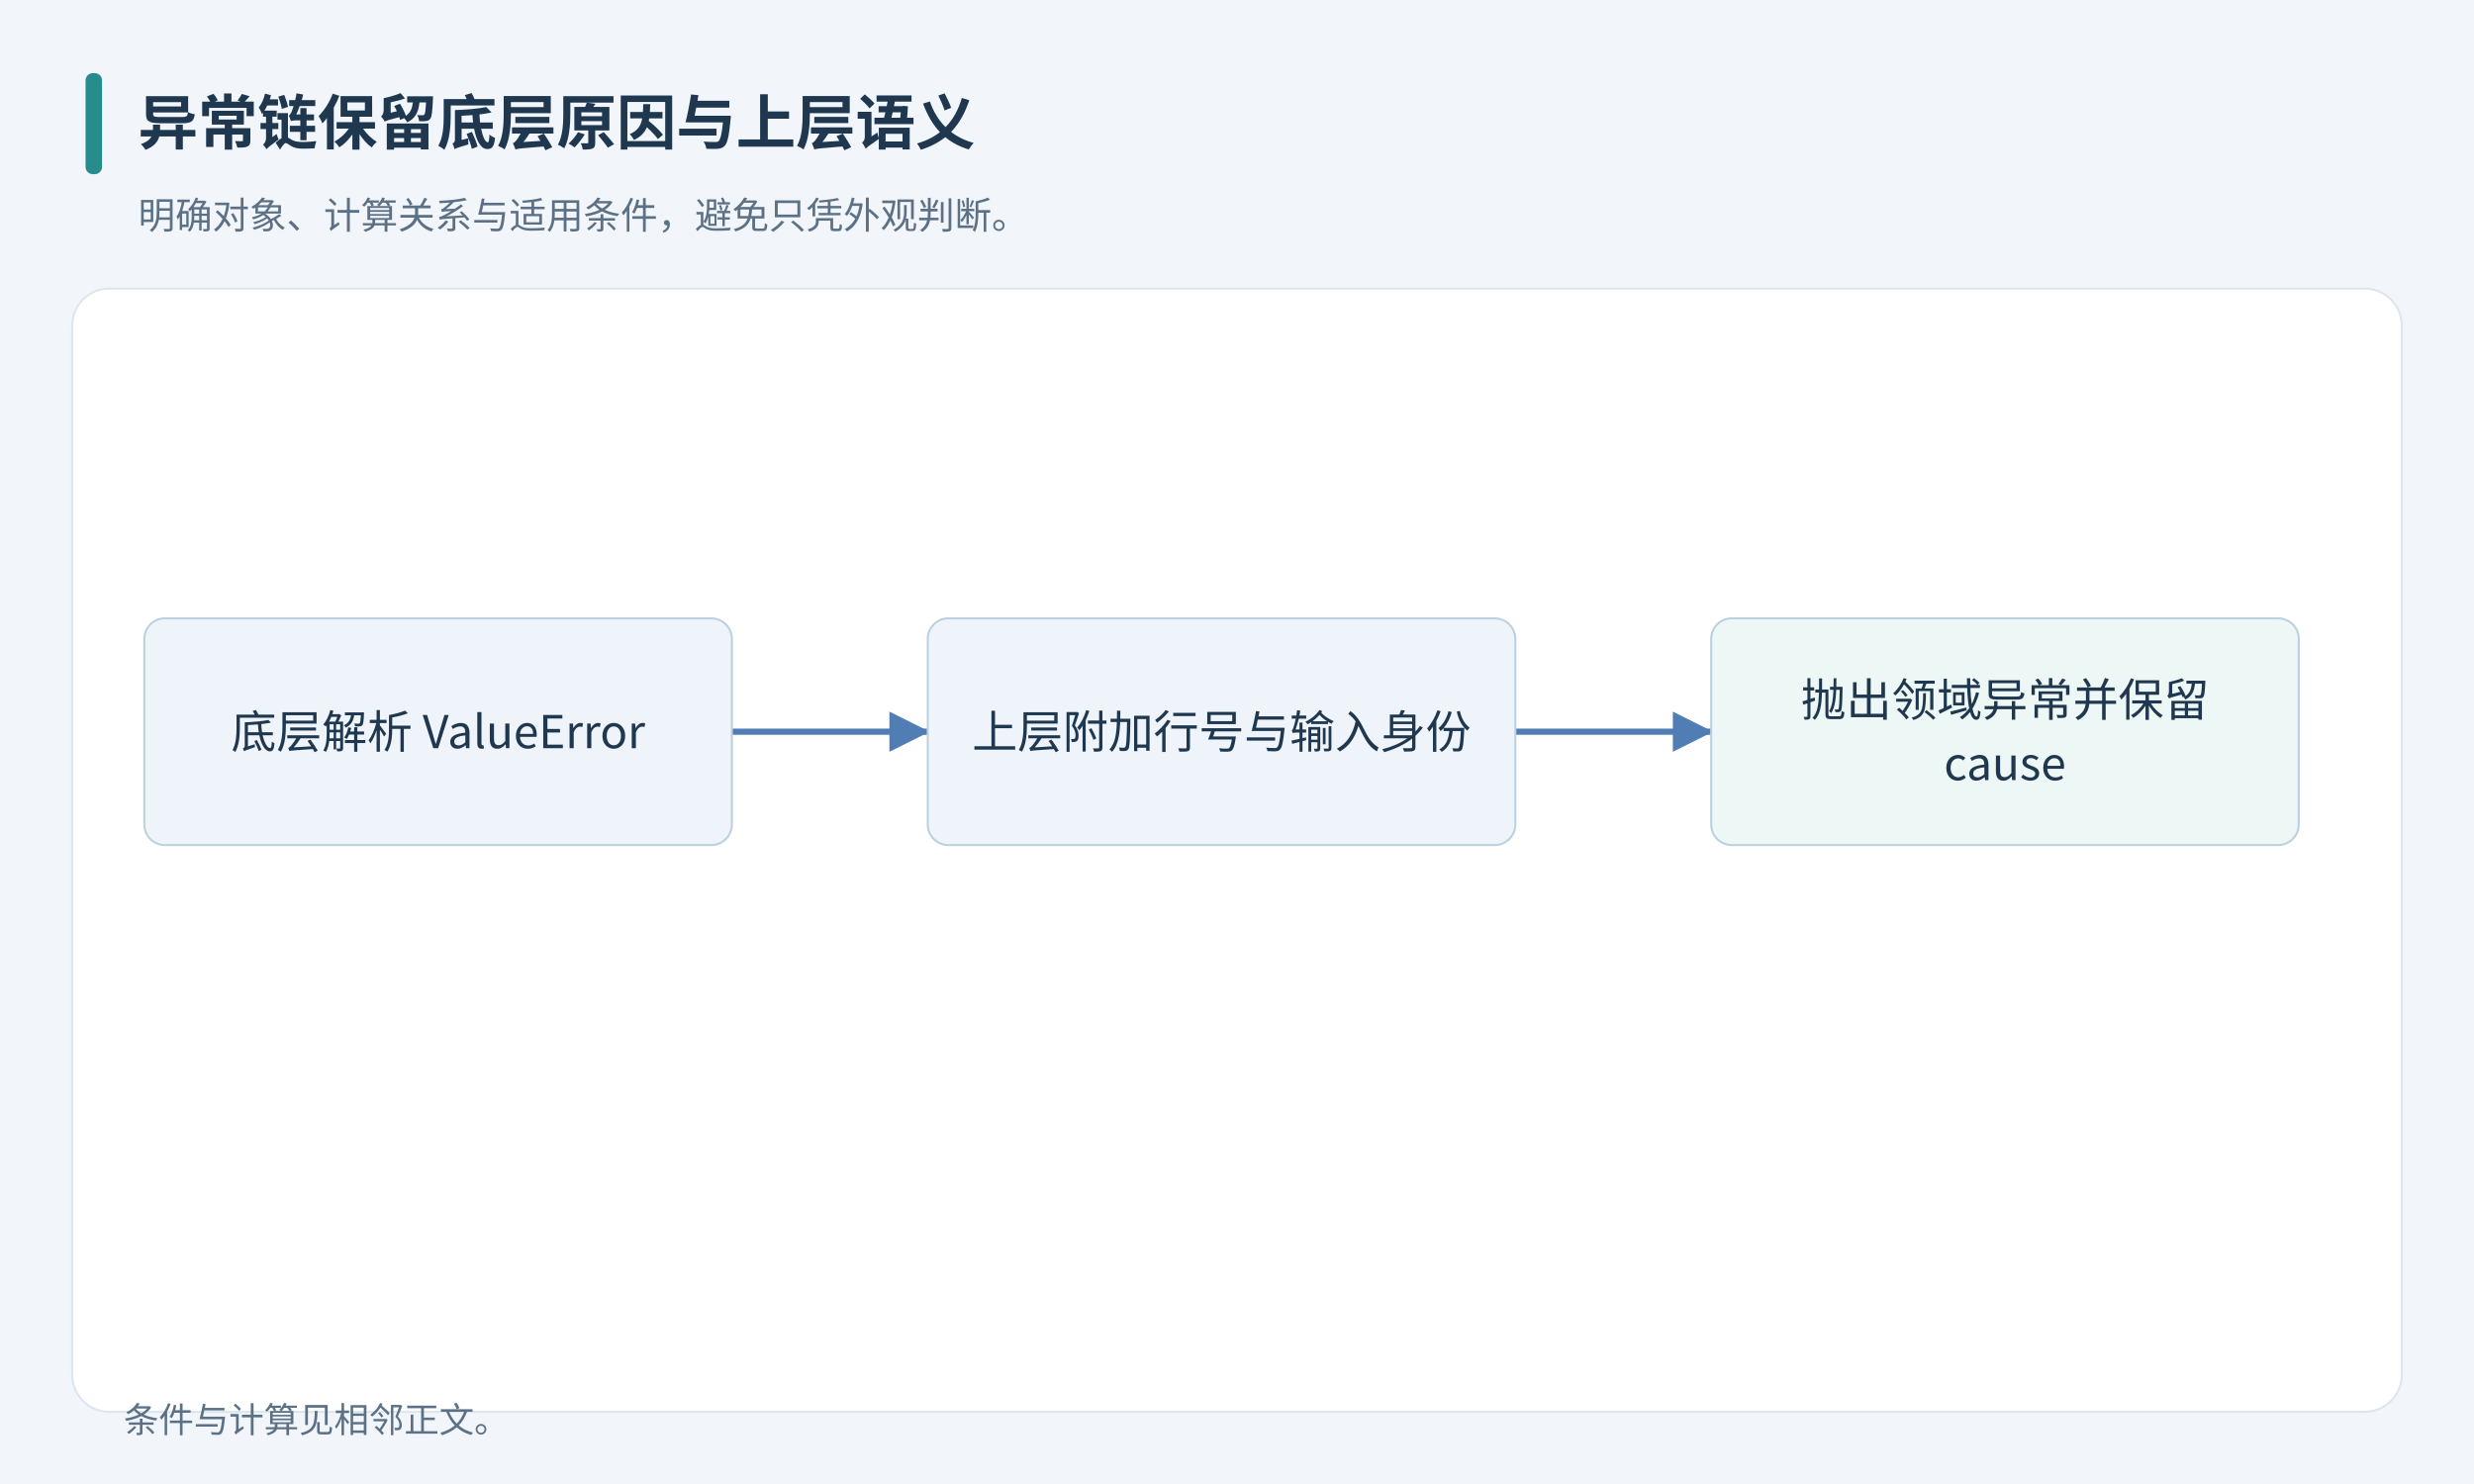
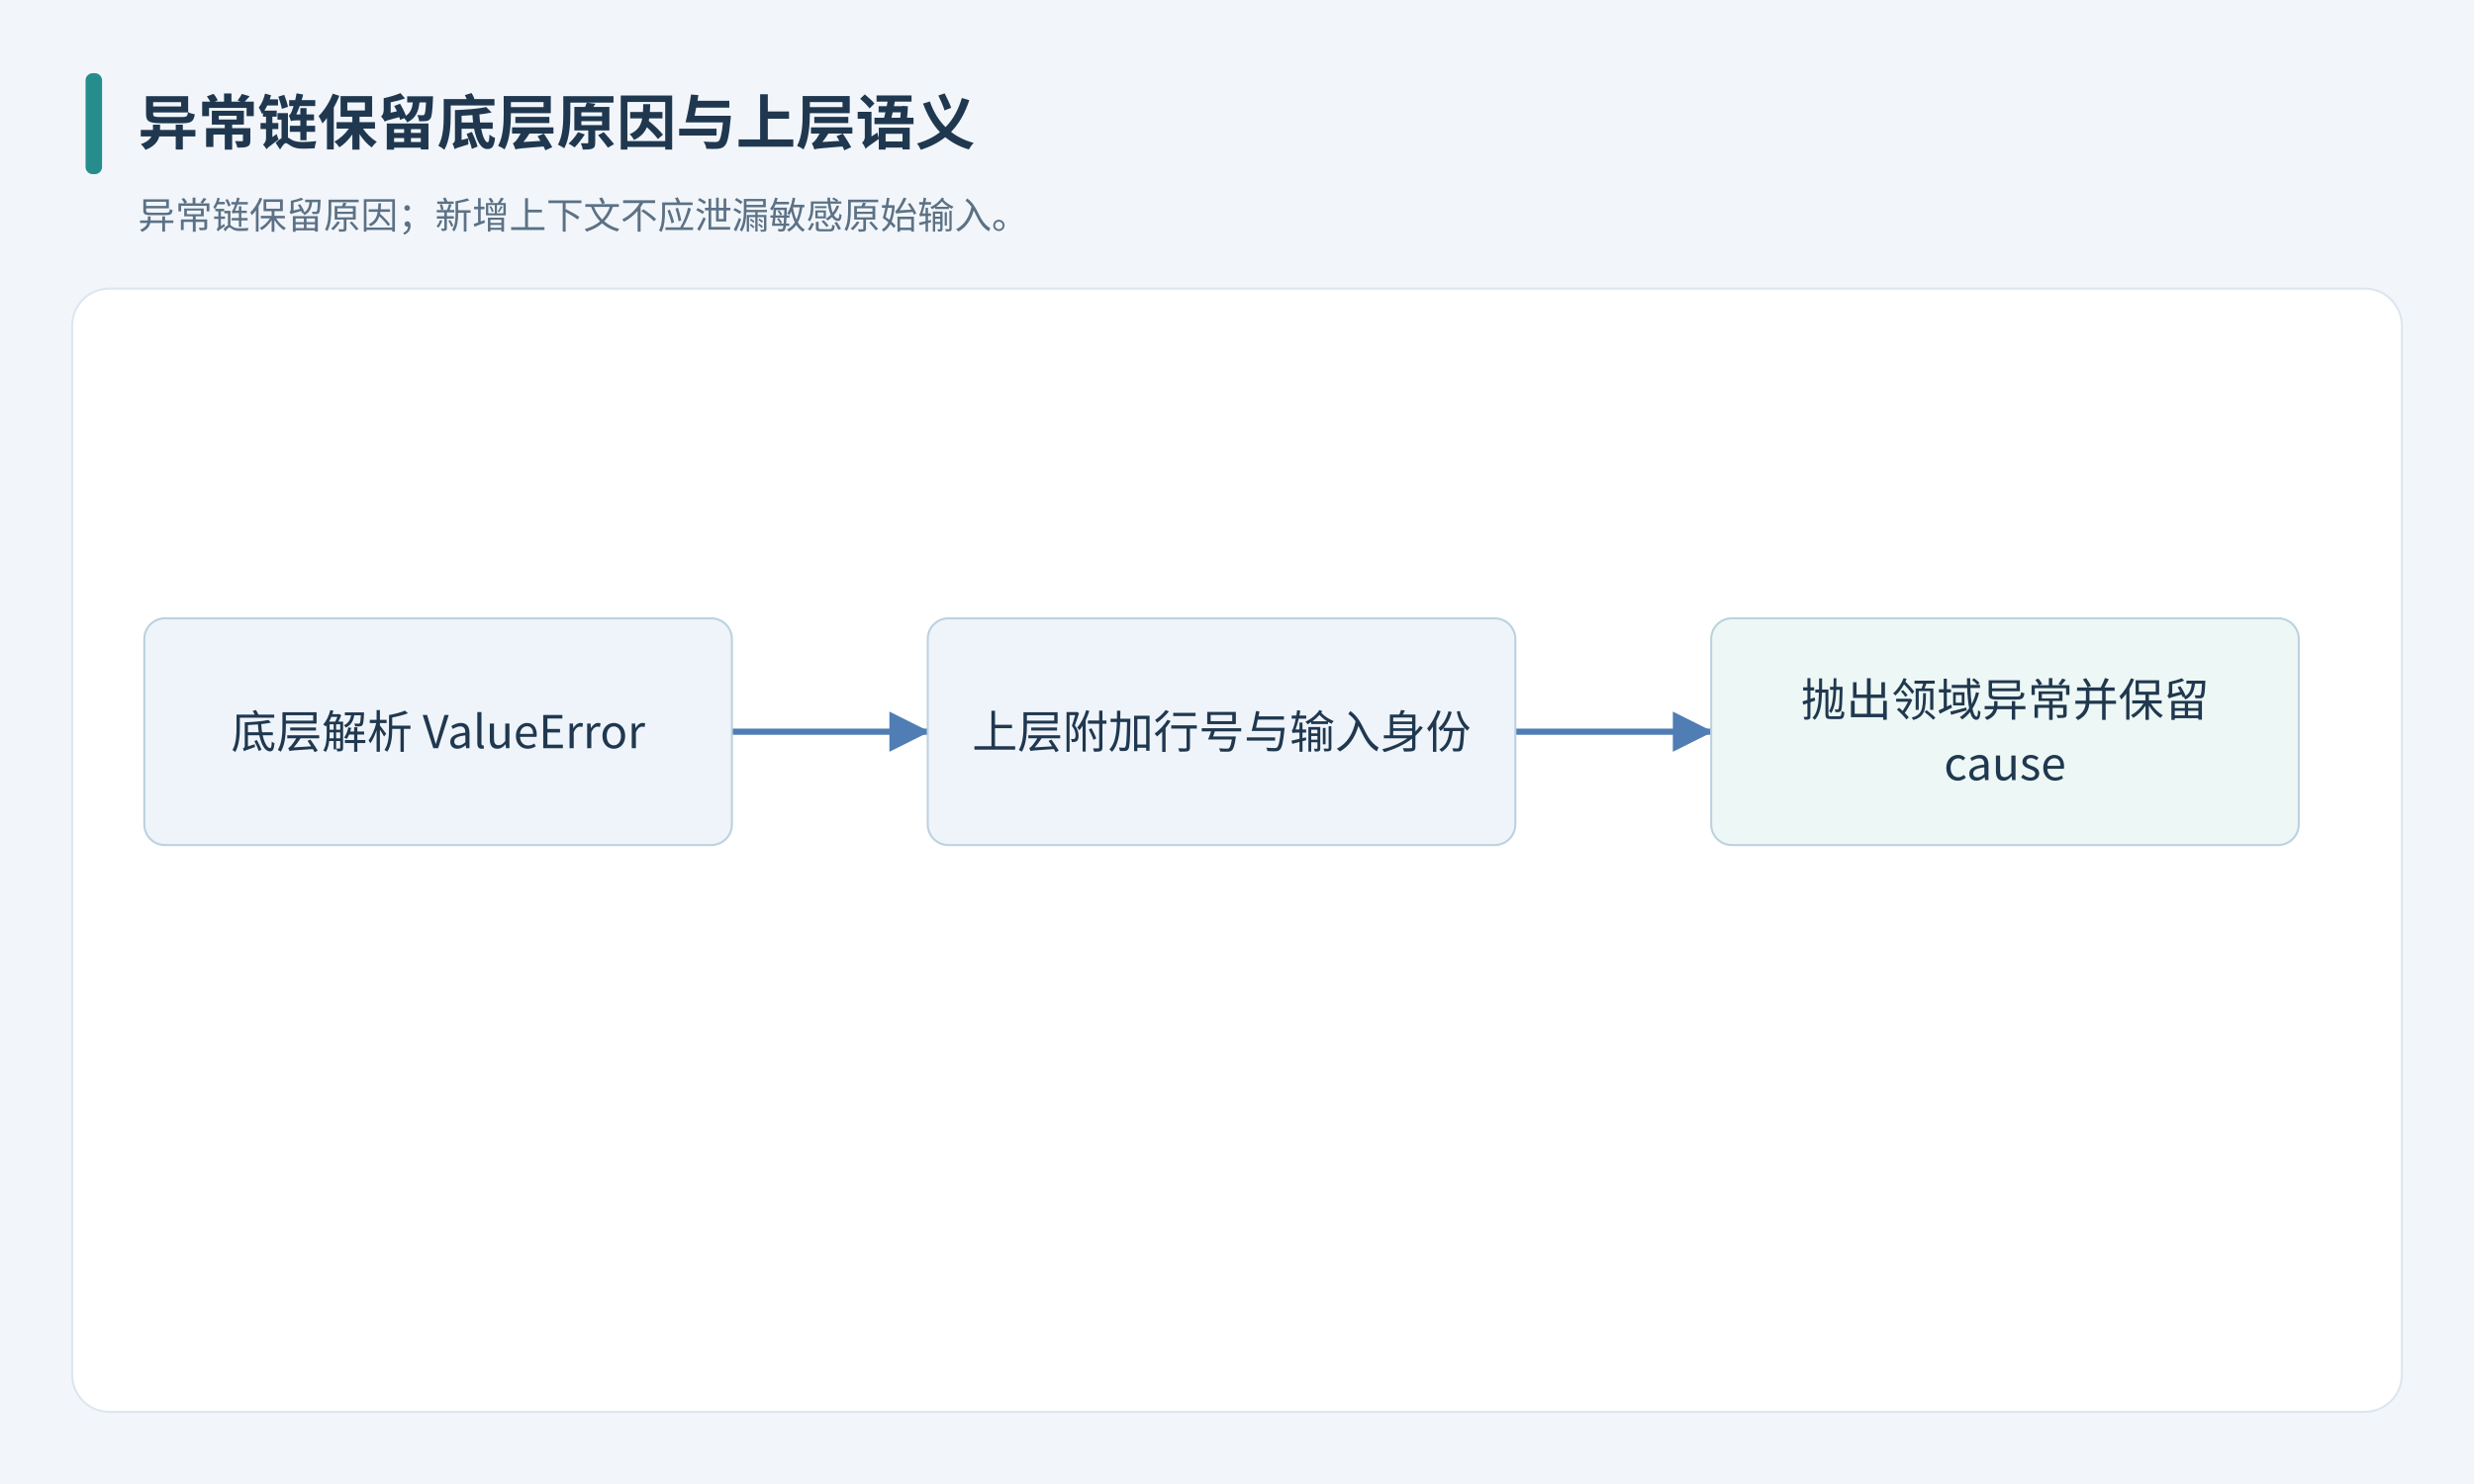
<svg xmlns="http://www.w3.org/2000/svg" width="1200" height="720" viewBox="0 0 1200 720" role="img" aria-labelledby="title desc">
  <defs>
    <marker id="arr" markerWidth="9" markerHeight="9" refX="8" refY="4.5" orient="auto">
      <path d="M0 0 L9 4.5 L0 9" fill="#507db3" />
    </marker>
    <marker id="tip-507db3" markerWidth="6.5" markerHeight="6.5" refX="6.2" refY="3.25" orient="auto" viewBox="0 0 6.5 6.5">
      <path d="M0 0 L6.5 3.25 L0 6.5 Z" fill="#507db3" />
    </marker>
  </defs>
  <g font-family="Microsoft YaHei, Noto Sans CJK SC, sans-serif">
    <rect x="0" y="0" width="1200" height="720" fill="#f2f6fb" stroke="#f2f6fb" rx="0" />
    <rect x="35" y="140" width="1130" height="545.0" fill="#ffffff" stroke="#dce6ee" rx="18" />
    <rect x="42" y="36" width="7" height="48" fill="#268d8c" stroke="#268d8c" rx="3" />
    <text x="67" y="70" font-size="29" fill="#20384f" text-anchor="start" font-weight="700">异常链保留底层原因与上层语义</text>
-     <text x="67" y="111" font-size="18" fill="#5c7185" text-anchor="start" font-weight="400">明确对象、计算关系与适用条件，避免只凭外观判断。</text>
+     <text x="67" y="111" font-size="18" fill="#5c7185" text-anchor="start" font-weight="400">异常链保留原因；新增上下文不应泄漏敏感原始输入。</text>
    <path d="M355,355 L450,355" stroke="#507db3" stroke-width="3" fill="none" marker-end="url(#tip-507db3)" />
    <path d="M735,355 L830,355" stroke="#507db3" stroke-width="3" fill="none" marker-end="url(#tip-507db3)" />
    <rect x="70" y="300" width="285" height="110" fill="#eef4fa" stroke="#bcd1df" rx="10" />
    <text x="212.5" y="363" font-size="22" fill="#20384f" text-anchor="middle" font-weight="400">底层解析 ValueError</text>
    <rect x="450" y="300" width="285" height="110" fill="#eef4fa" stroke="#bcd1df" rx="10" />
    <text x="592.5" y="363" font-size="22" fill="#20384f" text-anchor="middle" font-weight="400">上层附加行号与输入身份</text>
    <rect x="830" y="300" width="285" height="110" fill="#edf7f5" stroke="#bcd1df" rx="10" />
    <text x="972.5" y="347.5" font-size="22" fill="#20384f" text-anchor="middle" font-weight="400">抛出领域异常并保留 </text>
    <text x="972.5" y="378.5" font-size="22" fill="#20384f" text-anchor="middle" font-weight="400">cause</text>
-     <text x="60" y="695" font-size="17" fill="#5c7185" text-anchor="start" font-weight="400">条件与计算见相邻正文。</text>
  </g>
</svg>
